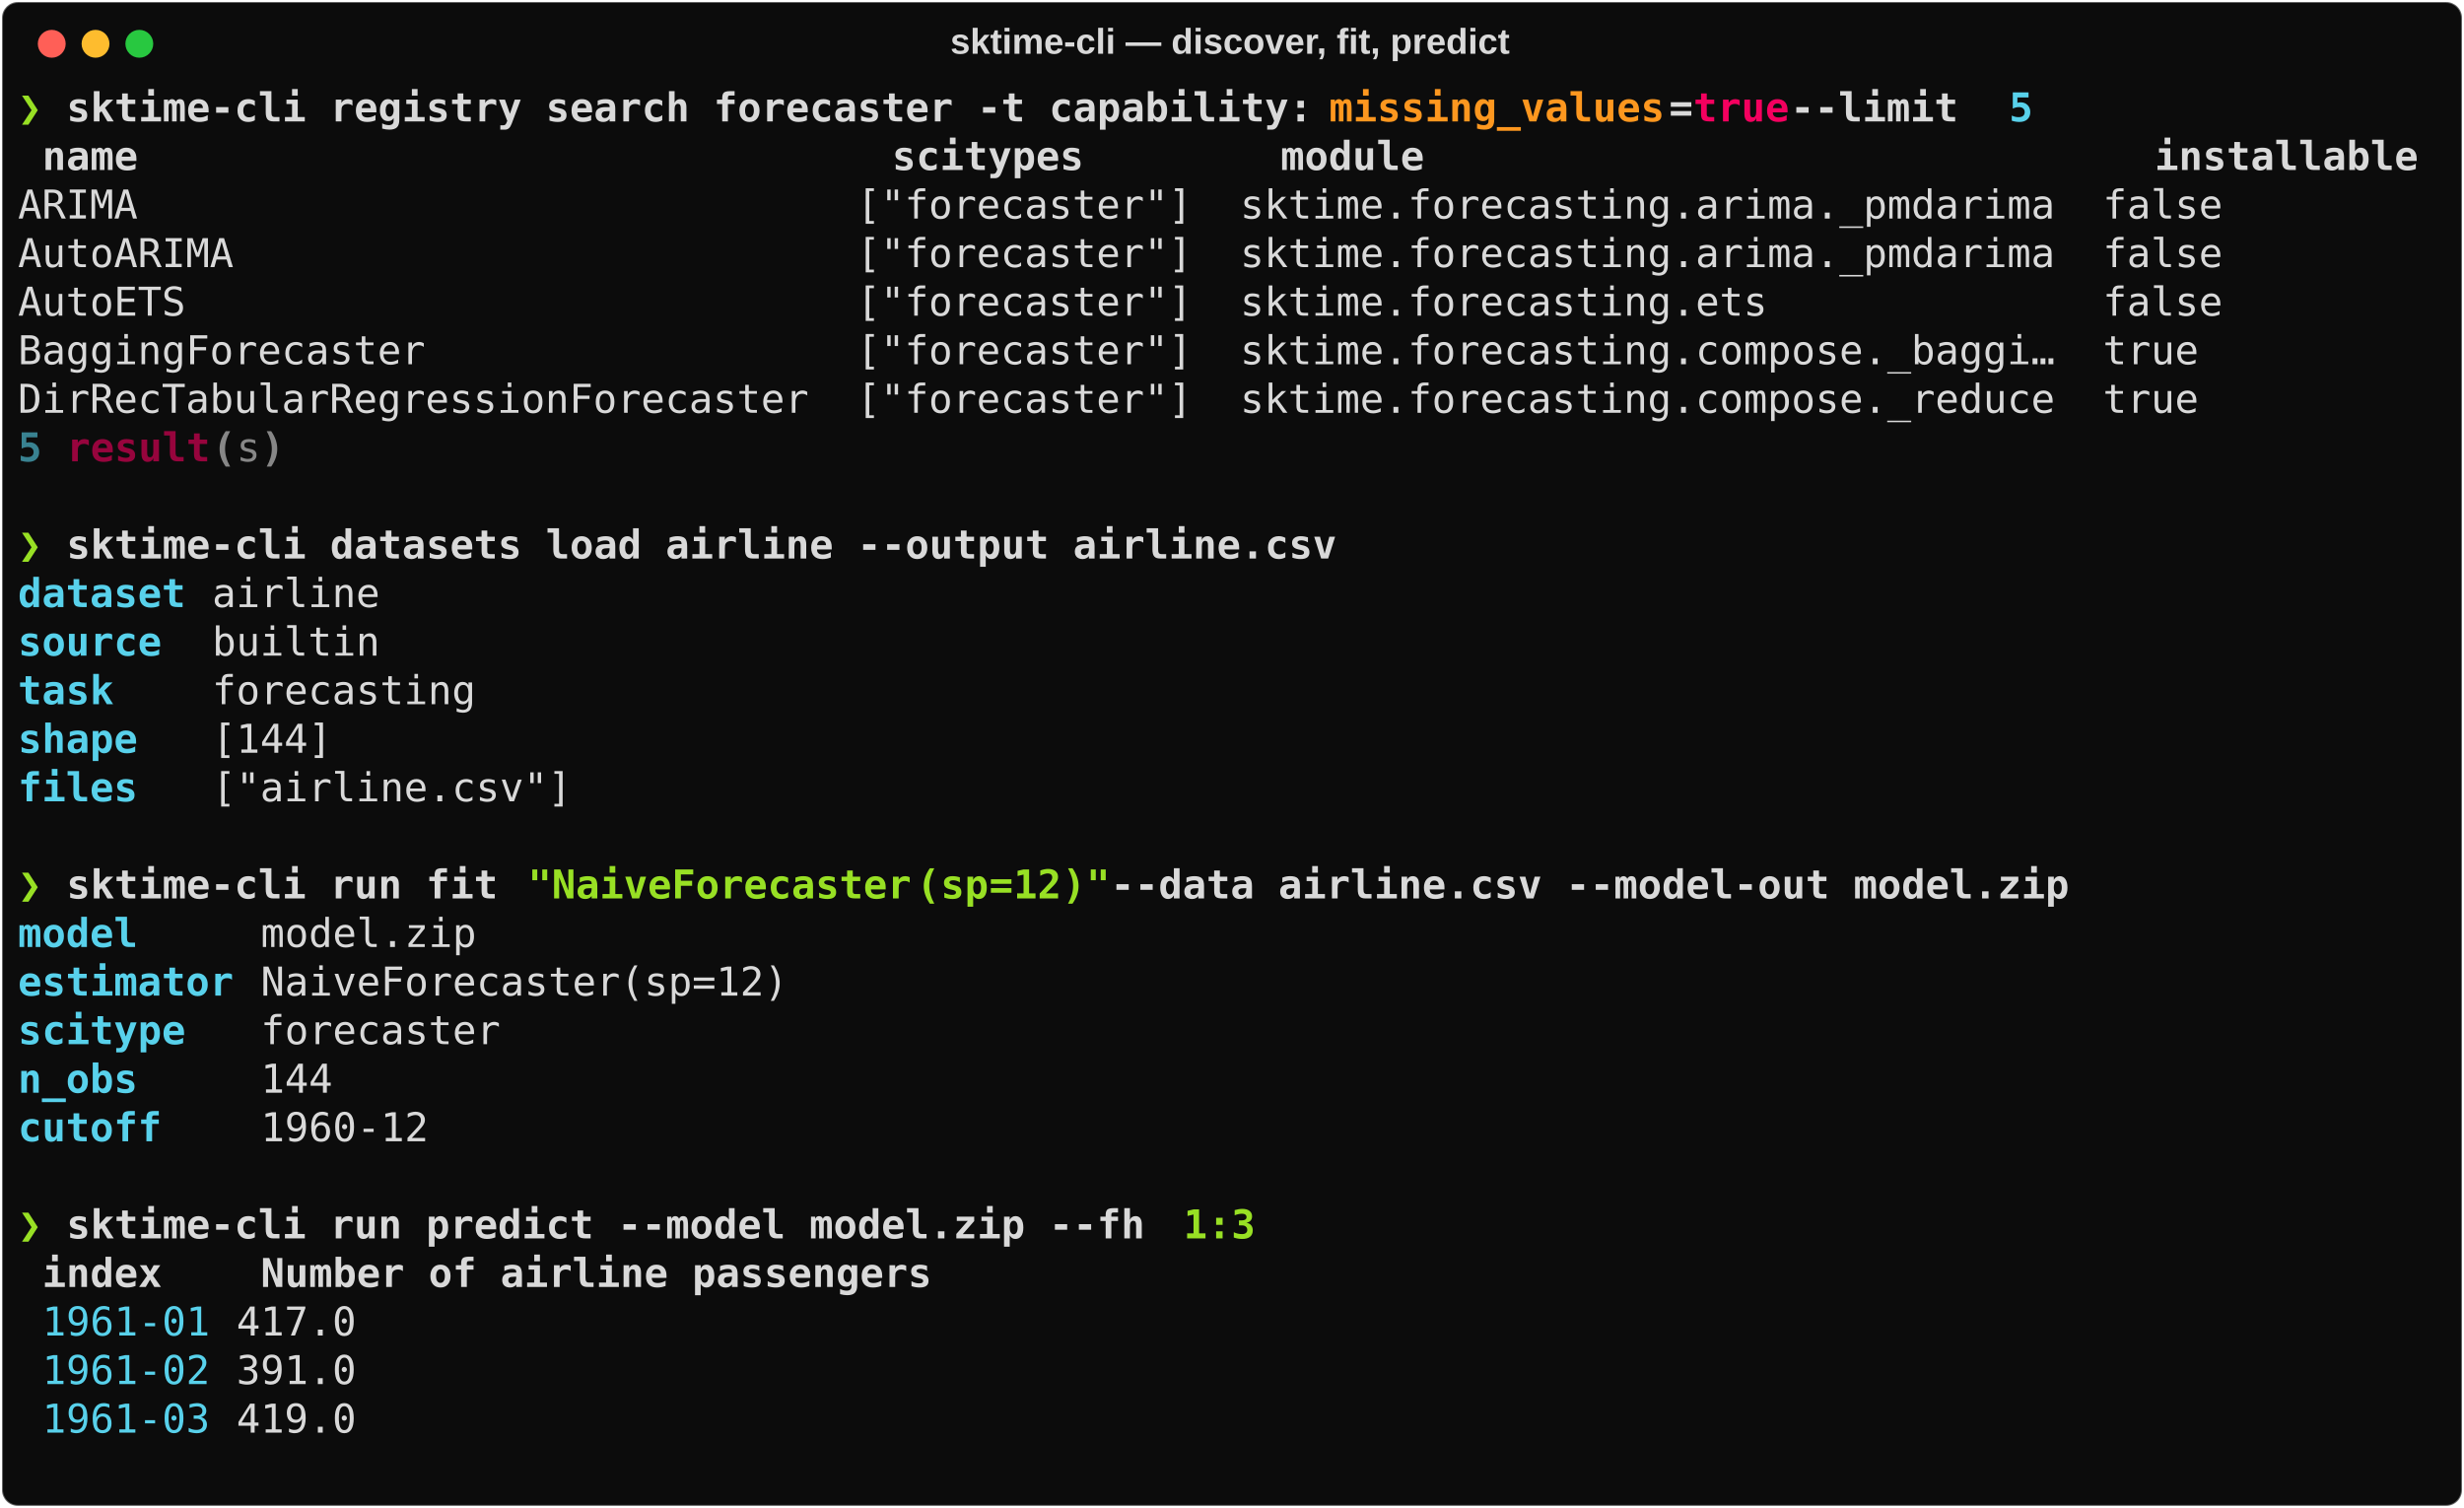
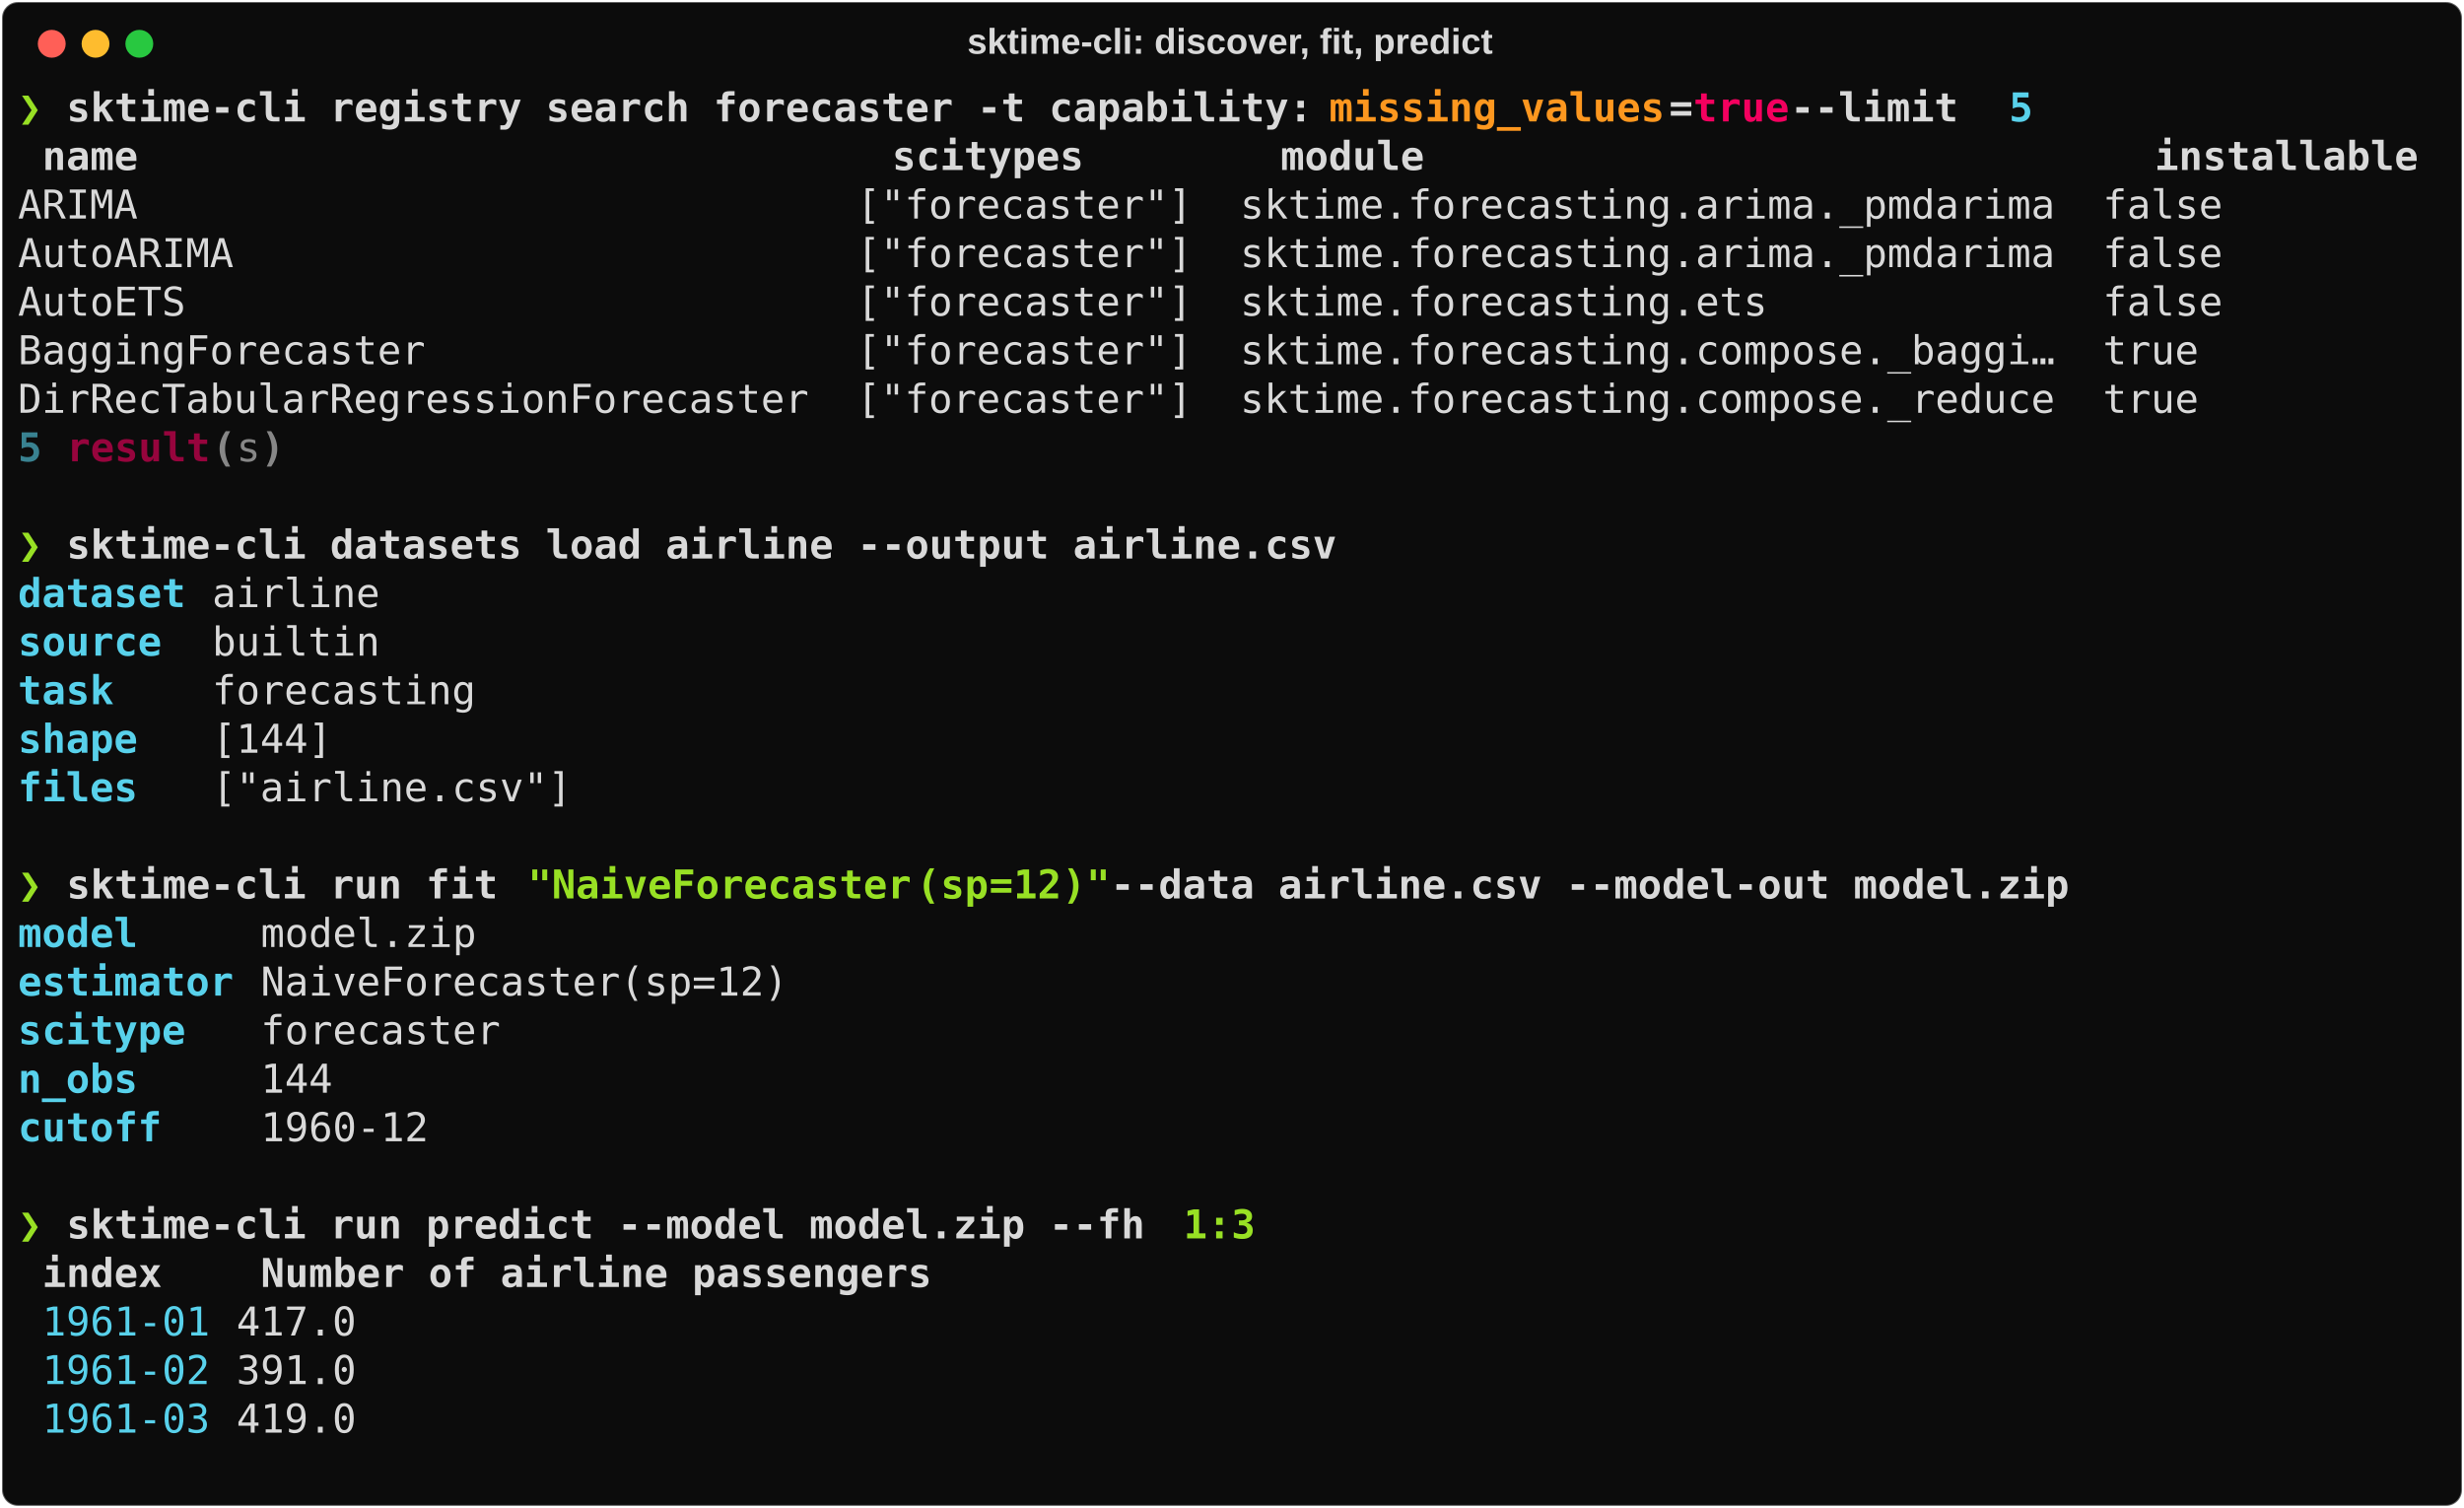
<svg xmlns="http://www.w3.org/2000/svg" class="rich-terminal" viewBox="0 0 1238 757.6">
  <style>

    @font-face {
        font-family: "Fira Code";
        src: local("FiraCode-Regular"),
                url("https://cdnjs.cloudflare.com/ajax/libs/firacode/6.2.0/woff2/FiraCode-Regular.woff2") format("woff2"),
                url("https://cdnjs.cloudflare.com/ajax/libs/firacode/6.2.0/woff/FiraCode-Regular.woff") format("woff");
        font-style: normal;
        font-weight: 400;
    }
    @font-face {
        font-family: "Fira Code";
        src: local("FiraCode-Bold"),
                url("https://cdnjs.cloudflare.com/ajax/libs/firacode/6.2.0/woff2/FiraCode-Bold.woff2") format("woff2"),
                url("https://cdnjs.cloudflare.com/ajax/libs/firacode/6.2.0/woff/FiraCode-Bold.woff") format("woff");
        font-style: bold;
        font-weight: 700;
    }

    .terminal-1216586918-matrix {
        font-family: Fira Code, monospace;
        font-size: 20px;
        line-height: 24.4px;
        font-variant-east-asian: full-width;
    }

    .terminal-1216586918-title {
        font-size: 18px;
        font-weight: bold;
        font-family: arial;
    }

    .terminal-1216586918-r1 { fill: #98e024;font-weight: bold }
.terminal-1216586918-r2 { fill: #d9d9d9 }
.terminal-1216586918-r3 { fill: #d9d9d9;font-weight: bold }
.terminal-1216586918-r4 { fill: #fd971f;font-weight: bold }
.terminal-1216586918-r5 { fill: #f4005f;font-weight: bold }
.terminal-1216586918-r6 { fill: #58d1eb;font-weight: bold }
.terminal-1216586918-r7 { fill: #398291;font-weight: bold }
.terminal-1216586918-r8 { fill: #878787 }
.terminal-1216586918-r9 { fill: #97043d;font-weight: bold }
.terminal-1216586918-r10 { fill: #878787;font-weight: bold }
.terminal-1216586918-r11 { fill: #58d1eb }
    </style>
  <defs>
    <clipPath id="terminal-1216586918-clip-terminal">
      <rect x="0" y="0" width="1219.0" height="706.6" />
    </clipPath>
    <clipPath id="terminal-1216586918-line-0">
      <rect x="0" y="1.5" width="1220" height="24.65" />
    </clipPath>
    <clipPath id="terminal-1216586918-line-1">
      <rect x="0" y="25.9" width="1220" height="24.65" />
    </clipPath>
    <clipPath id="terminal-1216586918-line-2">
      <rect x="0" y="50.3" width="1220" height="24.65" />
    </clipPath>
    <clipPath id="terminal-1216586918-line-3">
      <rect x="0" y="74.7" width="1220" height="24.65" />
    </clipPath>
    <clipPath id="terminal-1216586918-line-4">
      <rect x="0" y="99.1" width="1220" height="24.65" />
    </clipPath>
    <clipPath id="terminal-1216586918-line-5">
      <rect x="0" y="123.5" width="1220" height="24.65" />
    </clipPath>
    <clipPath id="terminal-1216586918-line-6">
      <rect x="0" y="147.9" width="1220" height="24.65" />
    </clipPath>
    <clipPath id="terminal-1216586918-line-7">
      <rect x="0" y="172.3" width="1220" height="24.65" />
    </clipPath>
    <clipPath id="terminal-1216586918-line-8">
      <rect x="0" y="196.7" width="1220" height="24.65" />
    </clipPath>
    <clipPath id="terminal-1216586918-line-9">
      <rect x="0" y="221.1" width="1220" height="24.65" />
    </clipPath>
    <clipPath id="terminal-1216586918-line-10">
      <rect x="0" y="245.5" width="1220" height="24.65" />
    </clipPath>
    <clipPath id="terminal-1216586918-line-11">
      <rect x="0" y="269.9" width="1220" height="24.65" />
    </clipPath>
    <clipPath id="terminal-1216586918-line-12">
      <rect x="0" y="294.3" width="1220" height="24.65" />
    </clipPath>
    <clipPath id="terminal-1216586918-line-13">
      <rect x="0" y="318.7" width="1220" height="24.65" />
    </clipPath>
    <clipPath id="terminal-1216586918-line-14">
      <rect x="0" y="343.1" width="1220" height="24.65" />
    </clipPath>
    <clipPath id="terminal-1216586918-line-15">
      <rect x="0" y="367.5" width="1220" height="24.65" />
    </clipPath>
    <clipPath id="terminal-1216586918-line-16">
      <rect x="0" y="391.9" width="1220" height="24.65" />
    </clipPath>
    <clipPath id="terminal-1216586918-line-17">
      <rect x="0" y="416.3" width="1220" height="24.65" />
    </clipPath>
    <clipPath id="terminal-1216586918-line-18">
      <rect x="0" y="440.7" width="1220" height="24.65" />
    </clipPath>
    <clipPath id="terminal-1216586918-line-19">
      <rect x="0" y="465.1" width="1220" height="24.65" />
    </clipPath>
    <clipPath id="terminal-1216586918-line-20">
      <rect x="0" y="489.5" width="1220" height="24.65" />
    </clipPath>
    <clipPath id="terminal-1216586918-line-21">
      <rect x="0" y="513.9" width="1220" height="24.65" />
    </clipPath>
    <clipPath id="terminal-1216586918-line-22">
      <rect x="0" y="538.3" width="1220" height="24.65" />
    </clipPath>
    <clipPath id="terminal-1216586918-line-23">
      <rect x="0" y="562.7" width="1220" height="24.65" />
    </clipPath>
    <clipPath id="terminal-1216586918-line-24">
      <rect x="0" y="587.1" width="1220" height="24.65" />
    </clipPath>
    <clipPath id="terminal-1216586918-line-25">
      <rect x="0" y="611.5" width="1220" height="24.65" />
    </clipPath>
    <clipPath id="terminal-1216586918-line-26">
      <rect x="0" y="635.9" width="1220" height="24.65" />
    </clipPath>
    <clipPath id="terminal-1216586918-line-27">
      <rect x="0" y="660.3" width="1220" height="24.65" />
    </clipPath>
  </defs>
  <rect fill="#0c0c0c" stroke="rgba(255,255,255,0.35)" stroke-width="1" x="1" y="1" width="1236" height="755.6" rx="8" />
-   <text class="terminal-1216586918-title" fill="#d9d9d9" text-anchor="middle" x="618" y="27">sktime-cli — discover, fit, predict</text>
+   <text class="terminal-1216586918-title" fill="#d9d9d9" text-anchor="middle" x="618" y="27">sktime-cli: discover, fit, predict</text>
  <g transform="translate(26,22)">
    <circle cx="0" cy="0" r="7" fill="#ff5f57" />
    <circle cx="22" cy="0" r="7" fill="#febc2e" />
    <circle cx="44" cy="0" r="7" fill="#28c840" />
  </g>
  <g transform="translate(9, 41)" clip-path="url(#terminal-1216586918-clip-terminal)">
    <style>
.ac0 { clip-path: inset(-30% 102% -30% -1%); animation: kac0 20.9s linear infinite; }
@keyframes kac0 {
  0% { clip-path: inset(-30% 102% -30% -1%); }
  2.871% { clip-path: inset(-30% 102% -30% -1%); animation-timing-function: steps(83, end); }
  18.756% { clip-path: inset(-30% -1% -30% -1%); }
  100% { clip-path: inset(-30% -1% -30% -1%); }
}
.ao1 { animation: kao1 20.9s step-end infinite; }
@keyframes kao1 { 0% { opacity: 0; } 20.67% { opacity: 1; } 100% { opacity: 1; } }
.ao2 { animation: kao2 20.9s step-end infinite; }
@keyframes kao2 { 0% { opacity: 0; } 21.053% { opacity: 1; } 100% { opacity: 1; } }
.ao3 { animation: kao3 20.9s step-end infinite; }
@keyframes kao3 { 0% { opacity: 0; } 21.435% { opacity: 1; } 100% { opacity: 1; } }
.ao4 { animation: kao4 20.9s step-end infinite; }
@keyframes kao4 { 0% { opacity: 0; } 21.818% { opacity: 1; } 100% { opacity: 1; } }
.ao5 { animation: kao5 20.9s step-end infinite; }
@keyframes kao5 { 0% { opacity: 0; } 22.201% { opacity: 1; } 100% { opacity: 1; } }
.ao6 { animation: kao6 20.9s step-end infinite; }
@keyframes kao6 { 0% { opacity: 0; } 22.584% { opacity: 1; } 100% { opacity: 1; } }
.ao7 { animation: kao7 20.9s step-end infinite; }
@keyframes kao7 { 0% { opacity: 0; } 22.966% { opacity: 1; } 100% { opacity: 1; } }
.ao8 { animation: kao8 20.9s step-end infinite; }
@keyframes kao8 { 0% { opacity: 0; } 23.349% { opacity: 1; } 100% { opacity: 1; } }
.ac9 { clip-path: inset(-30% 102% -30% -1%); animation: kac9 20.9s linear infinite; }
@keyframes kac9 {
  0% { clip-path: inset(-30% 102% -30% -1%); }
  28.038% { clip-path: inset(-30% 102% -30% -1%); animation-timing-function: steps(55, end); }
  38.565% { clip-path: inset(-30% -1% -30% -1%); }
  100% { clip-path: inset(-30% -1% -30% -1%); }
}
.ao10 { animation: kao10 20.9s step-end infinite; }
@keyframes kao10 { 0% { opacity: 0; } 40.478% { opacity: 1; } 100% { opacity: 1; } }
.ao11 { animation: kao11 20.9s step-end infinite; }
@keyframes kao11 { 0% { opacity: 0; } 40.861% { opacity: 1; } 100% { opacity: 1; } }
.ao12 { animation: kao12 20.9s step-end infinite; }
@keyframes kao12 { 0% { opacity: 0; } 41.244% { opacity: 1; } 100% { opacity: 1; } }
.ao13 { animation: kao13 20.9s step-end infinite; }
@keyframes kao13 { 0% { opacity: 0; } 41.627% { opacity: 1; } 100% { opacity: 1; } }
.ao14 { animation: kao14 20.9s step-end infinite; }
@keyframes kao14 { 0% { opacity: 0; } 42.01% { opacity: 1; } 100% { opacity: 1; } }
.ao15 { animation: kao15 20.9s step-end infinite; }
@keyframes kao15 { 0% { opacity: 0; } 42.392% { opacity: 1; } 100% { opacity: 1; } }
.ac16 { clip-path: inset(-30% 102% -30% -1%); animation: kac16 20.9s linear infinite; }
@keyframes kac16 {
  0% { clip-path: inset(-30% 102% -30% -1%); }
  47.081% { clip-path: inset(-30% 102% -30% -1%); animation-timing-function: steps(86, end); }
  63.541% { clip-path: inset(-30% -1% -30% -1%); }
  100% { clip-path: inset(-30% -1% -30% -1%); }
}
.ao17 { animation: kao17 20.9s step-end infinite; }
@keyframes kao17 { 0% { opacity: 0; } 65.454% { opacity: 1; } 100% { opacity: 1; } }
.ao18 { animation: kao18 20.9s step-end infinite; }
@keyframes kao18 { 0% { opacity: 0; } 65.837% { opacity: 1; } 100% { opacity: 1; } }
.ao19 { animation: kao19 20.9s step-end infinite; }
@keyframes kao19 { 0% { opacity: 0; } 66.22% { opacity: 1; } 100% { opacity: 1; } }
.ao20 { animation: kao20 20.9s step-end infinite; }
@keyframes kao20 { 0% { opacity: 0; } 66.603% { opacity: 1; } 100% { opacity: 1; } }
.ao21 { animation: kao21 20.9s step-end infinite; }
@keyframes kao21 { 0% { opacity: 0; } 66.986% { opacity: 1; } 100% { opacity: 1; } }
.ao22 { animation: kao22 20.9s step-end infinite; }
@keyframes kao22 { 0% { opacity: 0; } 67.368% { opacity: 1; } 100% { opacity: 1; } }
.ac23 { clip-path: inset(-30% 102% -30% -1%); animation: kac23 20.9s linear infinite; }
@keyframes kac23 {
  0% { clip-path: inset(-30% 102% -30% -1%); }
  72.057% { clip-path: inset(-30% 102% -30% -1%); animation-timing-function: steps(51, end); }
  81.818% { clip-path: inset(-30% -1% -30% -1%); }
  100% { clip-path: inset(-30% -1% -30% -1%); }
}
.ao24 { animation: kao24 20.9s step-end infinite; }
@keyframes kao24 { 0% { opacity: 0; } 83.732% { opacity: 1; } 100% { opacity: 1; } }
.ao25 { animation: kao25 20.9s step-end infinite; }
@keyframes kao25 { 0% { opacity: 0; } 84.115% { opacity: 1; } 100% { opacity: 1; } }
.ao26 { animation: kao26 20.9s step-end infinite; }
@keyframes kao26 { 0% { opacity: 0; } 84.498% { opacity: 1; } 100% { opacity: 1; } }
.ao27 { animation: kao27 20.9s step-end infinite; }
@keyframes kao27 { 0% { opacity: 0; } 84.88% { opacity: 1; } 100% { opacity: 1; } }
.ao28 { animation: kao28 20.9s step-end infinite; }
@keyframes kao28 { 0% { opacity: 0; } 85.263% { opacity: 1; } 100% { opacity: 1; } }
</style>
    <g class="terminal-1216586918-matrix">
      <g class="ac0">
        <text class="terminal-1216586918-r1" x="0" y="20" textLength="12.2" clip-path="url(#terminal-1216586918-line-0)">❯</text>
        <text class="terminal-1216586918-r3" x="24.4" y="20" textLength="634.4" clip-path="url(#terminal-1216586918-line-0)">sktime-cli registry search forecaster -t capability:</text>
        <text class="terminal-1216586918-r4" x="658.8" y="20" textLength="170.8" clip-path="url(#terminal-1216586918-line-0)">missing_values</text>
        <text class="terminal-1216586918-r3" x="829.6" y="20" textLength="12.2" clip-path="url(#terminal-1216586918-line-0)">=</text>
        <text class="terminal-1216586918-r5" x="841.8" y="20" textLength="48.8" clip-path="url(#terminal-1216586918-line-0)">true</text>
        <text class="terminal-1216586918-r3" x="890.6" y="20" textLength="109.8" clip-path="url(#terminal-1216586918-line-0)"> --limit </text>
        <text class="terminal-1216586918-r6" x="1000.4" y="20" textLength="12.2" clip-path="url(#terminal-1216586918-line-0)">5</text>
        <text class="terminal-1216586918-r2" x="1220" y="20" textLength="12.2" clip-path="url(#terminal-1216586918-line-0)">
</text>
      </g>
      <text class="ao1 terminal-1216586918-r3" x="12.2" y="44.4" textLength="402.6" clip-path="url(#terminal-1216586918-line-1)">name                             </text>
      <text class="ao1 terminal-1216586918-r3" x="439.2" y="44.4" textLength="170.8" clip-path="url(#terminal-1216586918-line-1)">scitypes      </text>
      <text class="ao1 terminal-1216586918-r3" x="634.4" y="44.4" textLength="414.8" clip-path="url(#terminal-1216586918-line-1)">module                            </text>
      <text class="ao1 terminal-1216586918-r3" x="1073.6" y="44.4" textLength="134.2" clip-path="url(#terminal-1216586918-line-1)">installable</text>
      <text class="ao1 terminal-1216586918-r2" x="1220" y="44.4" textLength="12.2" clip-path="url(#terminal-1216586918-line-1)">
</text>
      <text class="ao2 terminal-1216586918-r2" x="0" y="68.8" textLength="1220" clip-path="url(#terminal-1216586918-line-2)"> ARIMA                              ["forecaster"]  sktime.forecasting.arima._pmdarima  false       </text>
      <text class="ao2 terminal-1216586918-r2" x="1220" y="68.8" textLength="12.2" clip-path="url(#terminal-1216586918-line-2)">
</text>
      <text class="ao3 terminal-1216586918-r2" x="0" y="93.2" textLength="1220" clip-path="url(#terminal-1216586918-line-3)"> AutoARIMA                          ["forecaster"]  sktime.forecasting.arima._pmdarima  false       </text>
      <text class="ao3 terminal-1216586918-r2" x="1220" y="93.2" textLength="12.2" clip-path="url(#terminal-1216586918-line-3)">
</text>
      <text class="ao4 terminal-1216586918-r2" x="0" y="117.6" textLength="1220" clip-path="url(#terminal-1216586918-line-4)"> AutoETS                            ["forecaster"]  sktime.forecasting.ets              false       </text>
      <text class="ao4 terminal-1216586918-r2" x="1220" y="117.6" textLength="12.2" clip-path="url(#terminal-1216586918-line-4)">
</text>
      <text class="ao5 terminal-1216586918-r2" x="0" y="142" textLength="1220" clip-path="url(#terminal-1216586918-line-5)"> BaggingForecaster                  ["forecaster"]  sktime.forecasting.compose._baggi…  true        </text>
      <text class="ao5 terminal-1216586918-r2" x="1220" y="142" textLength="12.2" clip-path="url(#terminal-1216586918-line-5)">
</text>
      <text class="ao6 terminal-1216586918-r2" x="0" y="166.4" textLength="1220" clip-path="url(#terminal-1216586918-line-6)"> DirRecTabularRegressionForecaster  ["forecaster"]  sktime.forecasting.compose._reduce  true        </text>
      <text class="ao6 terminal-1216586918-r2" x="1220" y="166.4" textLength="12.2" clip-path="url(#terminal-1216586918-line-6)">
</text>
      <text class="ao7 terminal-1216586918-r7" x="0" y="190.8" textLength="12.2" clip-path="url(#terminal-1216586918-line-7)">5</text>
      <text class="ao7 terminal-1216586918-r9" x="24.4" y="190.8" textLength="73.2" clip-path="url(#terminal-1216586918-line-7)">result</text>
      <text class="ao7 terminal-1216586918-r10" x="97.6" y="190.8" textLength="12.2" clip-path="url(#terminal-1216586918-line-7)">(</text>
      <text class="ao7 terminal-1216586918-r8" x="109.8" y="190.8" textLength="12.2" clip-path="url(#terminal-1216586918-line-7)">s</text>
      <text class="ao7 terminal-1216586918-r10" x="122" y="190.8" textLength="12.2" clip-path="url(#terminal-1216586918-line-7)">)</text>
      <text class="ao7 terminal-1216586918-r2" x="1220" y="190.8" textLength="12.2" clip-path="url(#terminal-1216586918-line-7)">
</text>
      <text class="ao8 terminal-1216586918-r2" x="1220" y="215.2" textLength="12.2" clip-path="url(#terminal-1216586918-line-8)">
</text>
      <g class="ac9">
        <text class="terminal-1216586918-r1" x="0" y="239.6" textLength="12.2" clip-path="url(#terminal-1216586918-line-9)">❯</text>
        <text class="terminal-1216586918-r3" x="24.4" y="239.6" textLength="646.6" clip-path="url(#terminal-1216586918-line-9)">sktime-cli datasets load airline --output airline.csv</text>
        <text class="terminal-1216586918-r2" x="1220" y="239.6" textLength="12.2" clip-path="url(#terminal-1216586918-line-9)">
</text>
      </g>
      <text class="ao10 terminal-1216586918-r6" x="0" y="264" textLength="85.4" clip-path="url(#terminal-1216586918-line-10)">dataset</text>
      <text class="ao10 terminal-1216586918-r2" x="97.6" y="264" textLength="195.2" clip-path="url(#terminal-1216586918-line-10)"> airline        </text>
      <text class="ao10 terminal-1216586918-r2" x="1220" y="264" textLength="12.2" clip-path="url(#terminal-1216586918-line-10)">
</text>
      <text class="ao11 terminal-1216586918-r6" x="0" y="288.4" textLength="85.4" clip-path="url(#terminal-1216586918-line-11)">source </text>
      <text class="ao11 terminal-1216586918-r2" x="97.6" y="288.4" textLength="195.2" clip-path="url(#terminal-1216586918-line-11)"> builtin        </text>
      <text class="ao11 terminal-1216586918-r2" x="1220" y="288.4" textLength="12.2" clip-path="url(#terminal-1216586918-line-11)">
</text>
      <text class="ao12 terminal-1216586918-r6" x="0" y="312.8" textLength="85.4" clip-path="url(#terminal-1216586918-line-12)">task   </text>
      <text class="ao12 terminal-1216586918-r2" x="97.6" y="312.8" textLength="195.2" clip-path="url(#terminal-1216586918-line-12)"> forecasting    </text>
      <text class="ao12 terminal-1216586918-r2" x="1220" y="312.8" textLength="12.2" clip-path="url(#terminal-1216586918-line-12)">
</text>
      <text class="ao13 terminal-1216586918-r6" x="0" y="337.2" textLength="85.4" clip-path="url(#terminal-1216586918-line-13)">shape  </text>
      <text class="ao13 terminal-1216586918-r2" x="97.6" y="337.2" textLength="195.2" clip-path="url(#terminal-1216586918-line-13)"> [144]          </text>
      <text class="ao13 terminal-1216586918-r2" x="1220" y="337.2" textLength="12.2" clip-path="url(#terminal-1216586918-line-13)">
</text>
      <text class="ao14 terminal-1216586918-r6" x="0" y="361.6" textLength="85.4" clip-path="url(#terminal-1216586918-line-14)">files  </text>
      <text class="ao14 terminal-1216586918-r2" x="97.6" y="361.6" textLength="195.2" clip-path="url(#terminal-1216586918-line-14)"> ["airline.csv"]</text>
      <text class="ao14 terminal-1216586918-r2" x="1220" y="361.6" textLength="12.2" clip-path="url(#terminal-1216586918-line-14)">
</text>
      <text class="ao15 terminal-1216586918-r2" x="1220" y="386" textLength="12.2" clip-path="url(#terminal-1216586918-line-15)">
</text>
      <g class="ac16">
        <text class="terminal-1216586918-r1" x="0" y="410.4" textLength="12.2" clip-path="url(#terminal-1216586918-line-16)">❯</text>
        <text class="terminal-1216586918-r3" x="24.4" y="410.4" textLength="231.8" clip-path="url(#terminal-1216586918-line-16)">sktime-cli run fit </text>
        <text class="terminal-1216586918-r1" x="256.2" y="410.4" textLength="195.2" clip-path="url(#terminal-1216586918-line-16)">"NaiveForecaster</text>
        <text class="terminal-1216586918-r1" x="451.4" y="410.4" textLength="12.2" clip-path="url(#terminal-1216586918-line-16)">(</text>
        <text class="terminal-1216586918-r1" x="463.6" y="410.4" textLength="24.4" clip-path="url(#terminal-1216586918-line-16)">sp</text>
        <text class="terminal-1216586918-r1" x="488" y="410.4" textLength="12.2" clip-path="url(#terminal-1216586918-line-16)">=</text>
        <text class="terminal-1216586918-r1" x="500.2" y="410.4" textLength="24.4" clip-path="url(#terminal-1216586918-line-16)">12</text>
        <text class="terminal-1216586918-r1" x="524.6" y="410.4" textLength="12.2" clip-path="url(#terminal-1216586918-line-16)">)</text>
        <text class="terminal-1216586918-r1" x="536.8" y="410.4" textLength="12.2" clip-path="url(#terminal-1216586918-line-16)">"</text>
        <text class="terminal-1216586918-r3" x="549" y="410.4" textLength="500.2" clip-path="url(#terminal-1216586918-line-16)"> --data airline.csv --model-out model.zip</text>
        <text class="terminal-1216586918-r2" x="1220" y="410.4" textLength="12.2" clip-path="url(#terminal-1216586918-line-16)">
</text>
      </g>
      <text class="ao17 terminal-1216586918-r6" x="0" y="434.8" textLength="109.8" clip-path="url(#terminal-1216586918-line-17)">model    </text>
      <text class="ao17 terminal-1216586918-r2" x="122" y="434.8" textLength="280.6" clip-path="url(#terminal-1216586918-line-17)"> model.zip             </text>
      <text class="ao17 terminal-1216586918-r2" x="1220" y="434.8" textLength="12.2" clip-path="url(#terminal-1216586918-line-17)">
</text>
      <text class="ao18 terminal-1216586918-r6" x="0" y="459.2" textLength="109.8" clip-path="url(#terminal-1216586918-line-18)">estimator</text>
      <text class="ao18 terminal-1216586918-r2" x="122" y="459.2" textLength="280.6" clip-path="url(#terminal-1216586918-line-18)"> NaiveForecaster(sp=12)</text>
      <text class="ao18 terminal-1216586918-r2" x="1220" y="459.2" textLength="12.2" clip-path="url(#terminal-1216586918-line-18)">
</text>
      <text class="ao19 terminal-1216586918-r6" x="0" y="483.6" textLength="109.8" clip-path="url(#terminal-1216586918-line-19)">scitype  </text>
      <text class="ao19 terminal-1216586918-r2" x="122" y="483.6" textLength="280.6" clip-path="url(#terminal-1216586918-line-19)"> forecaster            </text>
      <text class="ao19 terminal-1216586918-r2" x="1220" y="483.6" textLength="12.2" clip-path="url(#terminal-1216586918-line-19)">
</text>
      <text class="ao20 terminal-1216586918-r6" x="0" y="508" textLength="109.8" clip-path="url(#terminal-1216586918-line-20)">n_obs    </text>
      <text class="ao20 terminal-1216586918-r2" x="122" y="508" textLength="280.6" clip-path="url(#terminal-1216586918-line-20)"> 144                   </text>
      <text class="ao20 terminal-1216586918-r2" x="1220" y="508" textLength="12.2" clip-path="url(#terminal-1216586918-line-20)">
</text>
      <text class="ao21 terminal-1216586918-r6" x="0" y="532.4" textLength="109.8" clip-path="url(#terminal-1216586918-line-21)">cutoff   </text>
      <text class="ao21 terminal-1216586918-r2" x="122" y="532.4" textLength="280.6" clip-path="url(#terminal-1216586918-line-21)"> 1960-12               </text>
      <text class="ao21 terminal-1216586918-r2" x="1220" y="532.4" textLength="12.2" clip-path="url(#terminal-1216586918-line-21)">
</text>
      <text class="ao22 terminal-1216586918-r2" x="1220" y="556.8" textLength="12.2" clip-path="url(#terminal-1216586918-line-22)">
</text>
      <g class="ac23">
        <text class="terminal-1216586918-r1" x="0" y="581.2" textLength="12.2" clip-path="url(#terminal-1216586918-line-23)">❯</text>
        <text class="terminal-1216586918-r3" x="24.4" y="581.2" textLength="561.2" clip-path="url(#terminal-1216586918-line-23)">sktime-cli run predict --model model.zip --fh </text>
        <text class="terminal-1216586918-r1" x="585.6" y="581.2" textLength="36.6" clip-path="url(#terminal-1216586918-line-23)">1:3</text>
        <text class="terminal-1216586918-r2" x="1220" y="581.2" textLength="12.2" clip-path="url(#terminal-1216586918-line-23)">
</text>
      </g>
      <text class="ao24 terminal-1216586918-r3" x="12.2" y="605.6" textLength="85.4" clip-path="url(#terminal-1216586918-line-24)">index  </text>
      <text class="ao24 terminal-1216586918-r3" x="122" y="605.6" textLength="341.6" clip-path="url(#terminal-1216586918-line-24)">Number of airline passengers</text>
      <text class="ao24 terminal-1216586918-r2" x="1220" y="605.6" textLength="12.2" clip-path="url(#terminal-1216586918-line-24)">
</text>
      <text class="ao25 terminal-1216586918-r11" x="12.2" y="630" textLength="85.4" clip-path="url(#terminal-1216586918-line-25)">1961-01</text>
      <text class="ao25 terminal-1216586918-r2" x="109.8" y="630" textLength="366" clip-path="url(#terminal-1216586918-line-25)">                        417.0 </text>
      <text class="ao25 terminal-1216586918-r2" x="1220" y="630" textLength="12.2" clip-path="url(#terminal-1216586918-line-25)">
</text>
      <text class="ao26 terminal-1216586918-r11" x="12.2" y="654.4" textLength="85.4" clip-path="url(#terminal-1216586918-line-26)">1961-02</text>
      <text class="ao26 terminal-1216586918-r2" x="109.8" y="654.4" textLength="366" clip-path="url(#terminal-1216586918-line-26)">                        391.0 </text>
      <text class="ao26 terminal-1216586918-r2" x="1220" y="654.4" textLength="12.2" clip-path="url(#terminal-1216586918-line-26)">
</text>
      <text class="ao27 terminal-1216586918-r11" x="12.2" y="678.8" textLength="85.4" clip-path="url(#terminal-1216586918-line-27)">1961-03</text>
      <text class="ao27 terminal-1216586918-r2" x="109.8" y="678.8" textLength="366" clip-path="url(#terminal-1216586918-line-27)">                        419.0 </text>
      <text class="ao27 terminal-1216586918-r2" x="1220" y="678.8" textLength="12.2" clip-path="url(#terminal-1216586918-line-27)">
</text>
      <text class="ao28 terminal-1216586918-r2" x="1220" y="703.2" textLength="12.2" clip-path="url(#terminal-1216586918-line-28)">
</text>
    </g>
  </g>
</svg>
